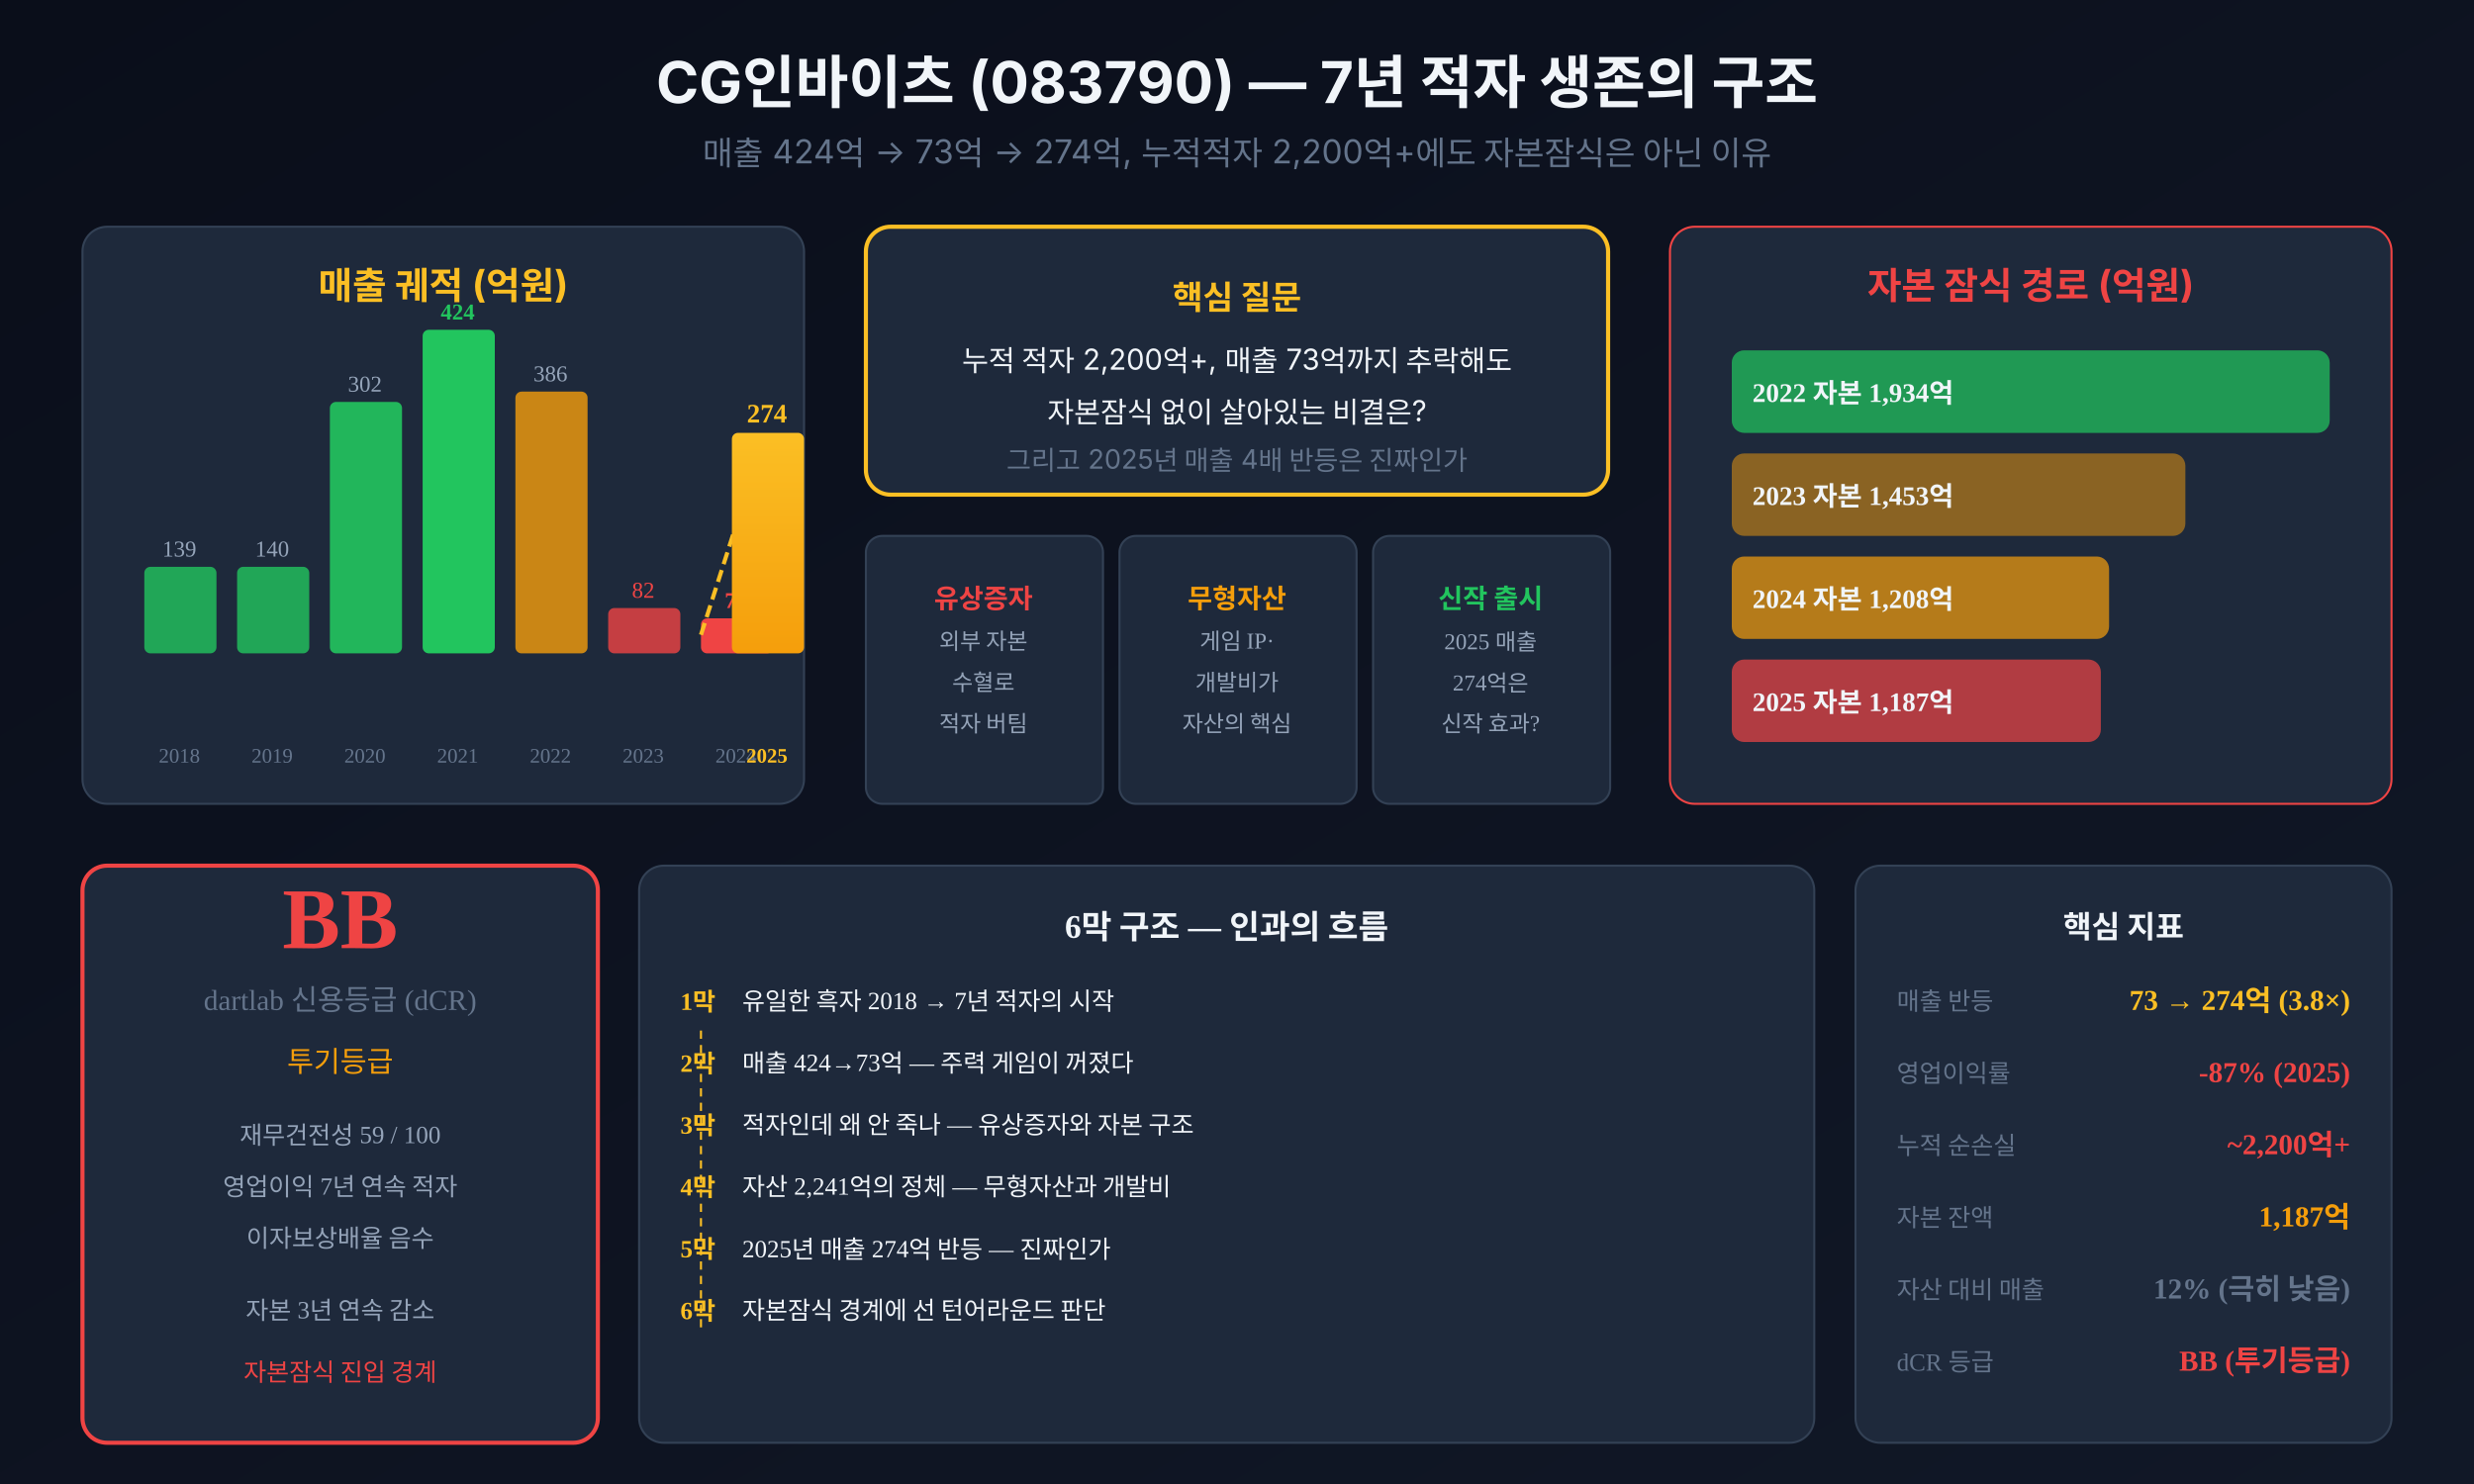
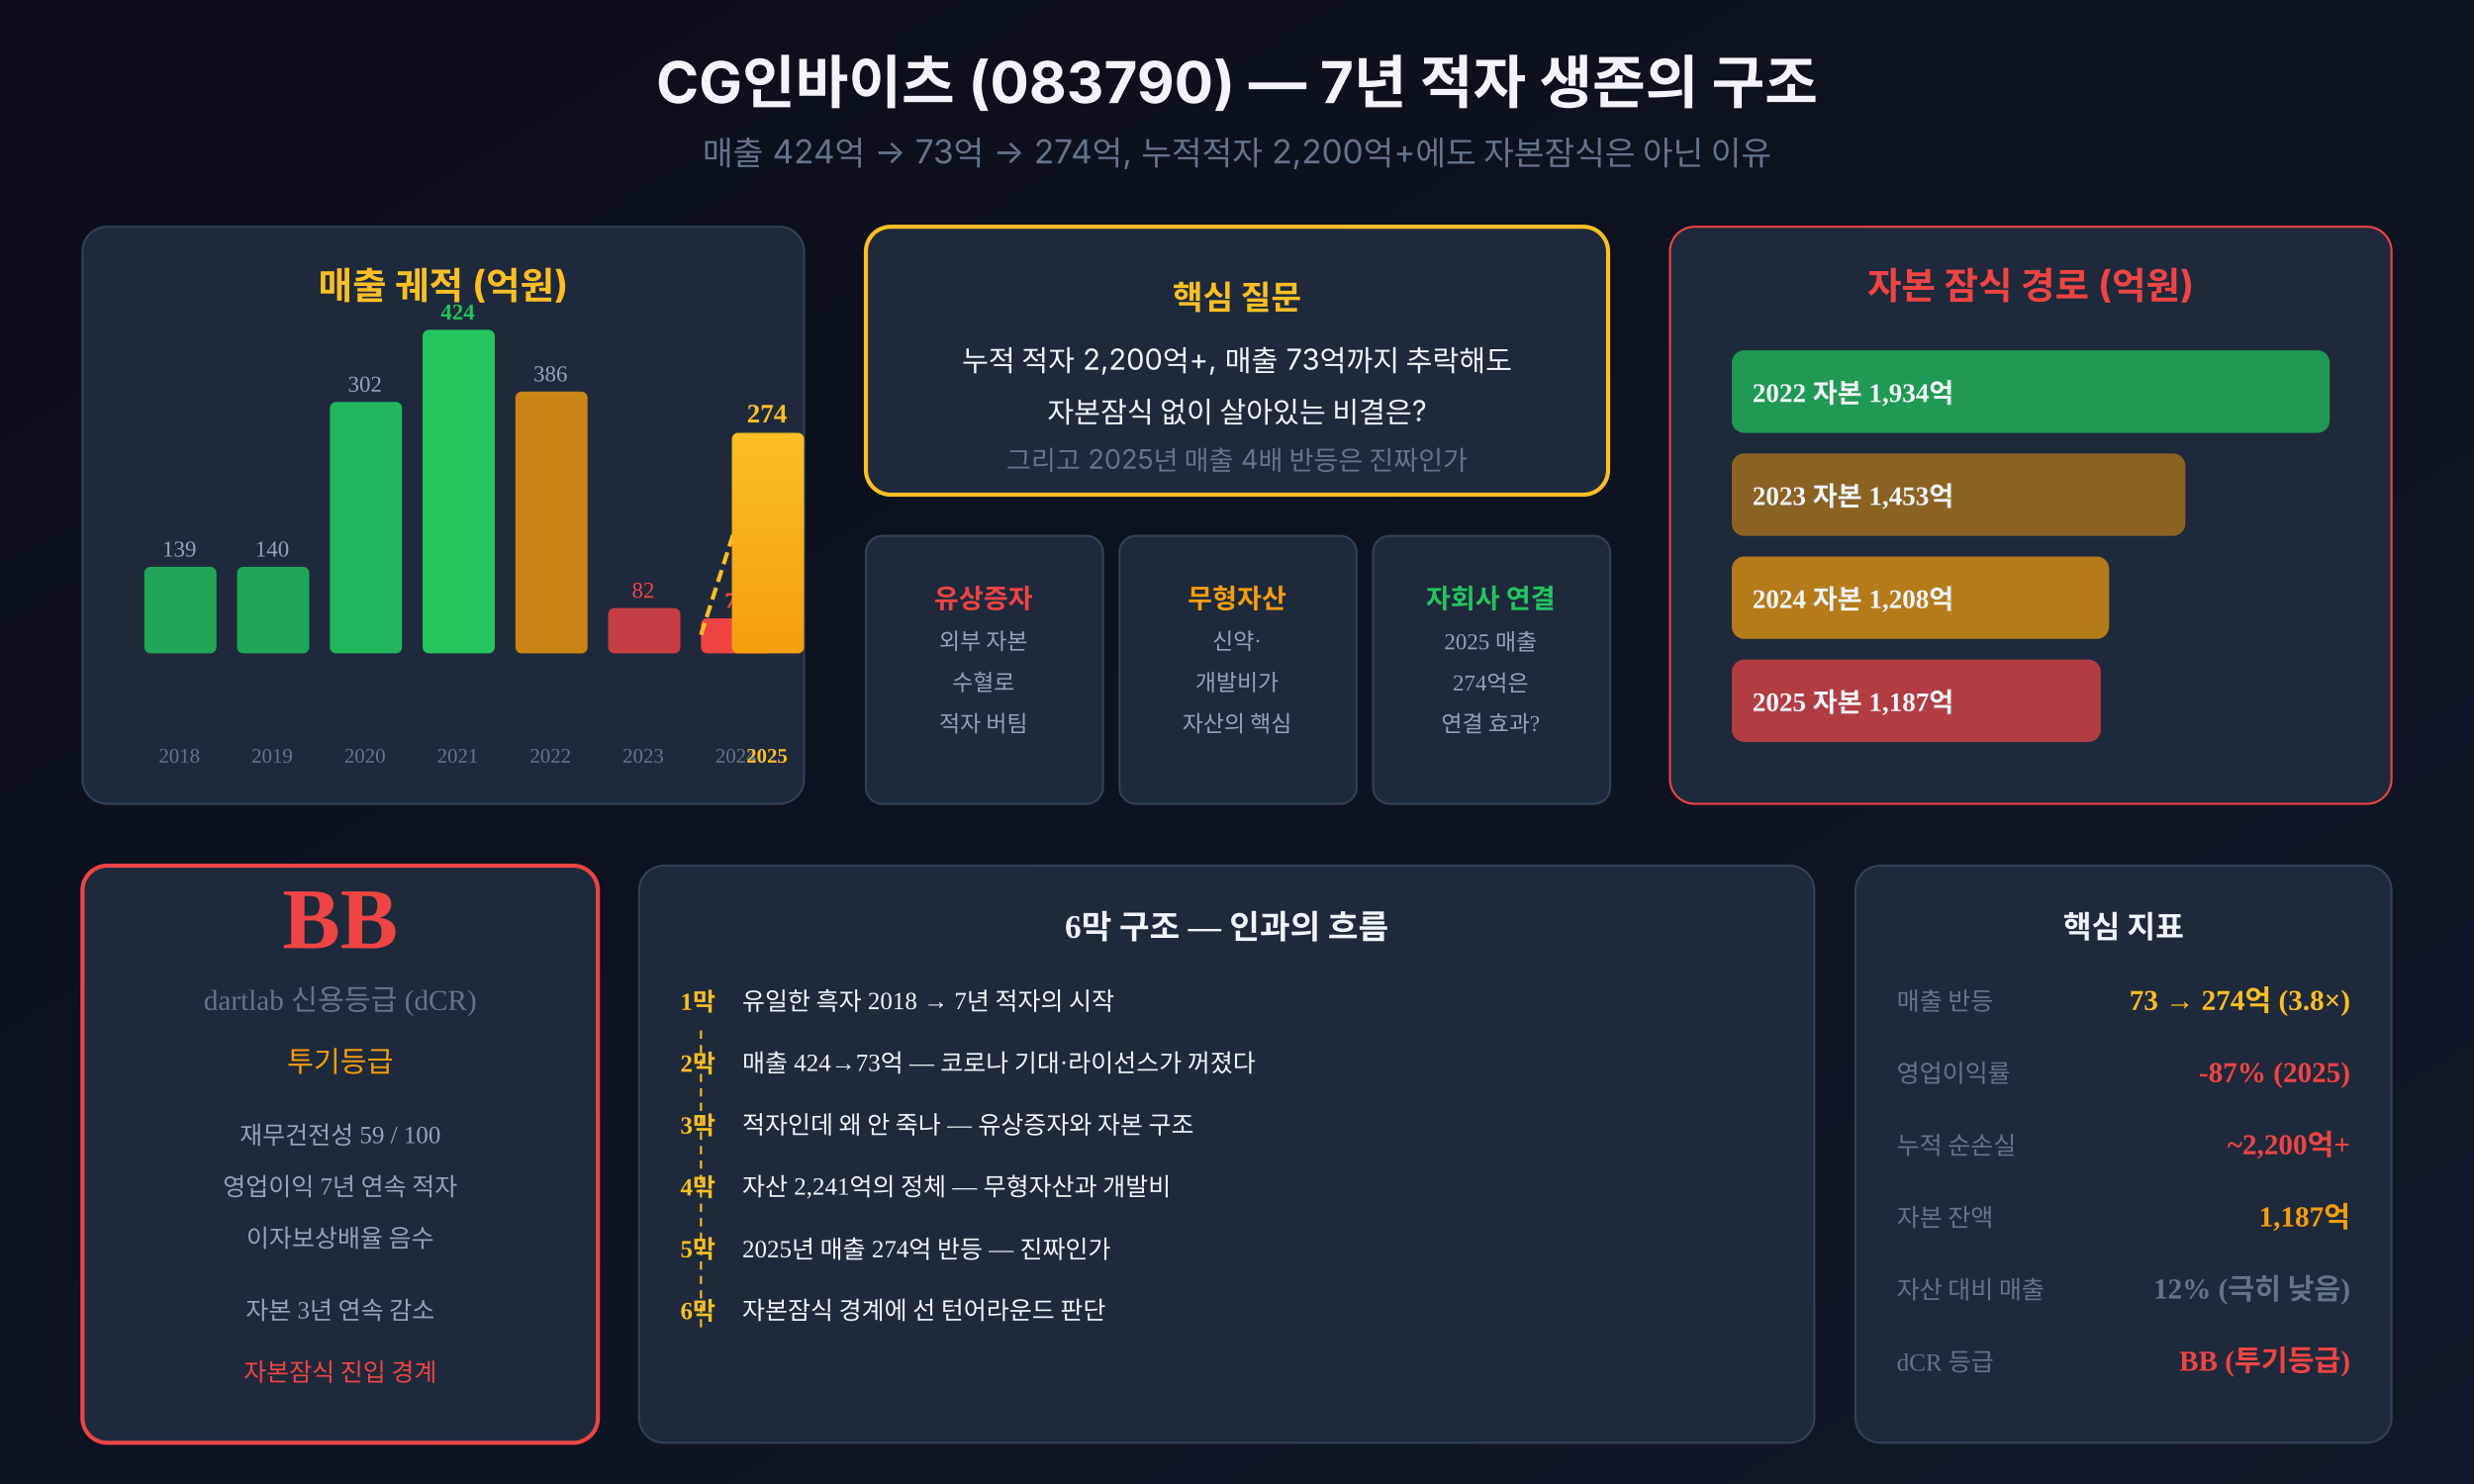
<svg xmlns="http://www.w3.org/2000/svg" viewBox="0 0 1200 720">
  <defs>
    <linearGradient id="bg" x1="0" y1="0" x2="1" y2="1">
      <stop offset="0%" stop-color="#0a0e1a" />
      <stop offset="100%" stop-color="#111827" />
    </linearGradient>
    <linearGradient id="redGrad" x1="0" y1="0" x2="0" y2="1">
      <stop offset="0%" stop-color="#ef4444" />
      <stop offset="100%" stop-color="#dc2626" />
    </linearGradient>
    <linearGradient id="yellowGrad" x1="0" y1="0" x2="0" y2="1">
      <stop offset="0%" stop-color="#fbbf24" />
      <stop offset="100%" stop-color="#f59e0b" />
    </linearGradient>
  </defs>
  <rect width="1200" height="720" fill="url(#bg)" />
  <text x="600" y="50" text-anchor="middle" font-family="-apple-system, 'Segoe UI', sans-serif" font-size="28" font-weight="700" fill="#f1f5f9">CG인바이츠 (083790) — 7년 적자 생존의 구조</text>
  <text x="600" y="80" text-anchor="middle" font-family="-apple-system, 'Segoe UI', sans-serif" font-size="16" fill="#64748b">매출 424억 → 73억 → 274억, 누적적자 2,200억+에도 자본잠식은 아닌 이유</text>
  <rect x="40" y="110" width="350" height="280" rx="12" fill="#1e293b" stroke="#334155" stroke-width="1" />
  <text x="215" y="145" text-anchor="middle" font-family="-apple-system, 'Segoe UI', sans-serif" font-size="18" font-weight="700" fill="#fbbf24">매출 궤적 (억원)</text>
  <rect x="70" y="275" width="35" height="42" rx="3" fill="#22c55e" opacity="0.8" />
  <text x="87" y="270" text-anchor="middle" font-size="11" fill="#94a3b8">139</text>
  <text x="87" y="370" text-anchor="middle" font-size="10" fill="#64748b">2018</text>
  <rect x="115" y="275" width="35" height="42" rx="3" fill="#22c55e" opacity="0.8" />
  <text x="132" y="270" text-anchor="middle" font-size="11" fill="#94a3b8">140</text>
  <text x="132" y="370" text-anchor="middle" font-size="10" fill="#64748b">2019</text>
  <rect x="160" y="195" width="35" height="122" rx="3" fill="#22c55e" opacity="0.9" />
  <text x="177" y="190" text-anchor="middle" font-size="11" fill="#94a3b8">302</text>
  <text x="177" y="370" text-anchor="middle" font-size="10" fill="#64748b">2020</text>
  <rect x="205" y="160" width="35" height="157" rx="3" fill="#22c55e" />
  <text x="222" y="155" text-anchor="middle" font-size="11" font-weight="700" fill="#22c55e">424</text>
  <text x="222" y="370" text-anchor="middle" font-size="10" fill="#64748b">2021</text>
  <rect x="250" y="190" width="35" height="127" rx="3" fill="#f59e0b" opacity="0.8" />
  <text x="267" y="185" text-anchor="middle" font-size="11" fill="#94a3b8">386</text>
  <text x="267" y="370" text-anchor="middle" font-size="10" fill="#64748b">2022</text>
  <rect x="295" y="295" width="35" height="22" rx="3" fill="#ef4444" opacity="0.8" />
  <text x="312" y="290" text-anchor="middle" font-size="11" fill="#ef4444">82</text>
  <text x="312" y="370" text-anchor="middle" font-size="10" fill="#64748b">2023</text>
  <rect x="340" y="300" width="35" height="17" rx="3" fill="#ef4444" />
  <text x="357" y="295" text-anchor="middle" font-size="11" font-weight="700" fill="#ef4444">73</text>
  <text x="357" y="370" text-anchor="middle" font-size="10" fill="#64748b">2024</text>
  <rect x="60" y="385" width="320" height="0" fill="none" />
  <line x1="340" y1="308" x2="365" y2="230" stroke="#fbbf24" stroke-width="2" stroke-dasharray="6,3" />
  <rect x="355" y="210" width="35" height="107" rx="3" fill="url(#yellowGrad)" />
  <text x="372" y="205" text-anchor="middle" font-size="13" font-weight="700" fill="#fbbf24">274</text>
  <text x="372" y="370" text-anchor="middle" font-size="10" font-weight="700" fill="#fbbf24">2025</text>
  <rect x="420" y="110" width="360" height="130" rx="12" fill="#1e293b" stroke="#fbbf24" stroke-width="2" />
  <text x="600" y="150" text-anchor="middle" font-family="-apple-system, 'Segoe UI', sans-serif" font-size="16" font-weight="700" fill="#fbbf24">핵심 질문</text>
  <text x="600" y="180" text-anchor="middle" font-family="-apple-system, 'Segoe UI', sans-serif" font-size="14" fill="#f1f5f9">누적 적자 2,200억+, 매출 73억까지 추락해도</text>
  <text x="600" y="205" text-anchor="middle" font-family="-apple-system, 'Segoe UI', sans-serif" font-size="14" fill="#f1f5f9">자본잠식 없이 살아있는 비결은?</text>
  <text x="600" y="228" text-anchor="middle" font-family="-apple-system, 'Segoe UI', sans-serif" font-size="13" fill="#64748b">그리고 2025년 매출 4배 반등은 진짜인가</text>
  <rect x="420" y="260" width="115" height="130" rx="8" fill="#1e293b" stroke="#334155" stroke-width="1" />
  <text x="477" y="295" text-anchor="middle" font-size="13" font-weight="700" fill="#ef4444">유상증자</text>
  <text x="477" y="315" text-anchor="middle" font-size="11" fill="#94a3b8">외부 자본</text>
  <text x="477" y="335" text-anchor="middle" font-size="11" fill="#94a3b8">수혈로</text>
  <text x="477" y="355" text-anchor="middle" font-size="11" fill="#94a3b8">적자 버팀</text>
  <rect x="543" y="260" width="115" height="130" rx="8" fill="#1e293b" stroke="#334155" stroke-width="1" />
  <text x="600" y="295" text-anchor="middle" font-size="13" font-weight="700" fill="#f59e0b">무형자산</text>
-   <text x="600" y="315" text-anchor="middle" font-size="11" fill="#94a3b8">게임 IP·</text>
+   <text x="600" y="315" text-anchor="middle" font-size="11" fill="#94a3b8">신약·</text>
  <text x="600" y="335" text-anchor="middle" font-size="11" fill="#94a3b8">개발비가</text>
  <text x="600" y="355" text-anchor="middle" font-size="11" fill="#94a3b8">자산의 핵심</text>
  <rect x="666" y="260" width="115" height="130" rx="8" fill="#1e293b" stroke="#334155" stroke-width="1" />
-   <text x="723" y="295" text-anchor="middle" font-size="13" font-weight="700" fill="#22c55e">신작 출시</text>
+   <text x="723" y="295" text-anchor="middle" font-size="13" font-weight="700" fill="#22c55e">자회사 연결</text>
  <text x="723" y="315" text-anchor="middle" font-size="11" fill="#94a3b8">2025 매출</text>
  <text x="723" y="335" text-anchor="middle" font-size="11" fill="#94a3b8">274억은</text>
-   <text x="723" y="355" text-anchor="middle" font-size="11" fill="#94a3b8">신작 효과?</text>
+   <text x="723" y="355" text-anchor="middle" font-size="11" fill="#94a3b8">연결 효과?</text>
  <rect x="810" y="110" width="350" height="280" rx="12" fill="#1e293b" stroke="#ef4444" stroke-width="1" />
  <text x="985" y="145" text-anchor="middle" font-family="-apple-system, 'Segoe UI', sans-serif" font-size="18" font-weight="700" fill="#ef4444">자본 잠식 경로 (억원)</text>
  <rect x="840" y="170" width="290" height="40" rx="6" fill="#22c55e" opacity="0.3" />
  <rect x="840" y="170" width="290" height="40" rx="6" fill="#22c55e" opacity="0.6" />
  <text x="850" y="195" font-size="13" font-weight="700" fill="#f1f5f9">2022  자본 1,934억</text>
  <rect x="840" y="220" width="220" height="40" rx="6" fill="#f59e0b" opacity="0.5" />
  <text x="850" y="245" font-size="13" font-weight="700" fill="#f1f5f9">2023  자본 1,453억</text>
  <rect x="840" y="270" width="183" height="40" rx="6" fill="#f59e0b" opacity="0.7" />
  <text x="850" y="295" font-size="13" font-weight="700" fill="#f1f5f9">2024  자본 1,208억</text>
  <rect x="840" y="320" width="179" height="40" rx="6" fill="#ef4444" opacity="0.7" />
  <text x="850" y="345" font-size="13" font-weight="700" fill="#f1f5f9">2025  자본 1,187억</text>
  <rect x="40" y="420" width="250" height="280" rx="12" fill="#1e293b" stroke="#ef4444" stroke-width="2" />
  <text x="165" y="460" text-anchor="middle" font-size="42" font-weight="700" fill="#ef4444">BB</text>
  <text x="165" y="490" text-anchor="middle" font-size="14" fill="#64748b">dartlab 신용등급 (dCR)</text>
  <text x="165" y="520" text-anchor="middle" font-size="14" fill="#f59e0b">투기등급</text>
  <text x="165" y="555" text-anchor="middle" font-size="12" fill="#94a3b8">재무건전성 59 / 100</text>
  <text x="165" y="580" text-anchor="middle" font-size="12" fill="#94a3b8">영업이익 7년 연속 적자</text>
  <text x="165" y="605" text-anchor="middle" font-size="12" fill="#94a3b8">이자보상배율 음수</text>
  <text x="165" y="640" text-anchor="middle" font-size="12" fill="#94a3b8">자본 3년 연속 감소</text>
  <text x="165" y="670" text-anchor="middle" font-size="12" fill="#ef4444">자본잠식 진입 경계</text>
  <rect x="310" y="420" width="570" height="280" rx="12" fill="#1e293b" stroke="#334155" stroke-width="1" />
  <text x="595" y="455" text-anchor="middle" font-size="16" font-weight="700" fill="#f1f5f9">6막 구조 — 인과의 흐름</text>
  <text x="330" y="490" font-size="12" font-weight="700" fill="#fbbf24">1막</text>
  <text x="360" y="490" font-size="12" fill="#f1f5f9">유일한 흑자 2018 → 7년 적자의 시작</text>
  <text x="330" y="520" font-size="12" font-weight="700" fill="#fbbf24">2막</text>
-   <text x="360" y="520" font-size="12" fill="#f1f5f9">매출 424→73억 — 주력 게임이 꺼졌다</text>
+   <text x="360" y="520" font-size="12" fill="#f1f5f9">매출 424→73억 — 코로나 기대·라이선스가 꺼졌다</text>
  <text x="330" y="550" font-size="12" font-weight="700" fill="#fbbf24">3막</text>
  <text x="360" y="550" font-size="12" fill="#f1f5f9">적자인데 왜 안 죽나 — 유상증자와 자본 구조</text>
  <text x="330" y="580" font-size="12" font-weight="700" fill="#fbbf24">4막</text>
  <text x="360" y="580" font-size="12" fill="#f1f5f9">자산 2,241억의 정체 — 무형자산과 개발비</text>
  <text x="330" y="610" font-size="12" font-weight="700" fill="#fbbf24">5막</text>
  <text x="360" y="610" font-size="12" fill="#f1f5f9">2025년 매출 274억 반등 — 진짜인가</text>
  <text x="330" y="640" font-size="12" font-weight="700" fill="#fbbf24">6막</text>
  <text x="360" y="640" font-size="12" fill="#f1f5f9">자본잠식 경계에 선 턴어라운드 판단</text>
  <line x1="340" y1="500" x2="340" y2="645" stroke="#fbbf24" stroke-width="1" stroke-dasharray="4,3" />
  <rect x="900" y="420" width="260" height="280" rx="12" fill="#1e293b" stroke="#334155" stroke-width="1" />
  <text x="1030" y="455" text-anchor="middle" font-size="15" font-weight="700" fill="#f1f5f9">핵심 지표</text>
  <text x="920" y="490" font-size="12" fill="#64748b">매출 반등</text>
  <text x="1140" y="490" text-anchor="end" font-size="14" font-weight="700" fill="#fbbf24">73 → 274억 (3.8×)</text>
  <text x="920" y="525" font-size="12" fill="#64748b">영업이익률</text>
  <text x="1140" y="525" text-anchor="end" font-size="14" font-weight="700" fill="#ef4444">-87% (2025)</text>
  <text x="920" y="560" font-size="12" fill="#64748b">누적 순손실</text>
  <text x="1140" y="560" text-anchor="end" font-size="14" font-weight="700" fill="#ef4444">~2,200억+</text>
  <text x="920" y="595" font-size="12" fill="#64748b">자본 잔액</text>
  <text x="1140" y="595" text-anchor="end" font-size="14" font-weight="700" fill="#f59e0b">1,187억</text>
  <text x="920" y="630" font-size="12" fill="#64748b">자산 대비 매출</text>
  <text x="1140" y="630" text-anchor="end" font-size="14" font-weight="700" fill="#64748b">12% (극히 낮음)</text>
  <text x="920" y="665" font-size="12" fill="#64748b">dCR 등급</text>
  <text x="1140" y="665" text-anchor="end" font-size="14" font-weight="700" fill="#ef4444">BB (투기등급)</text>
</svg>
